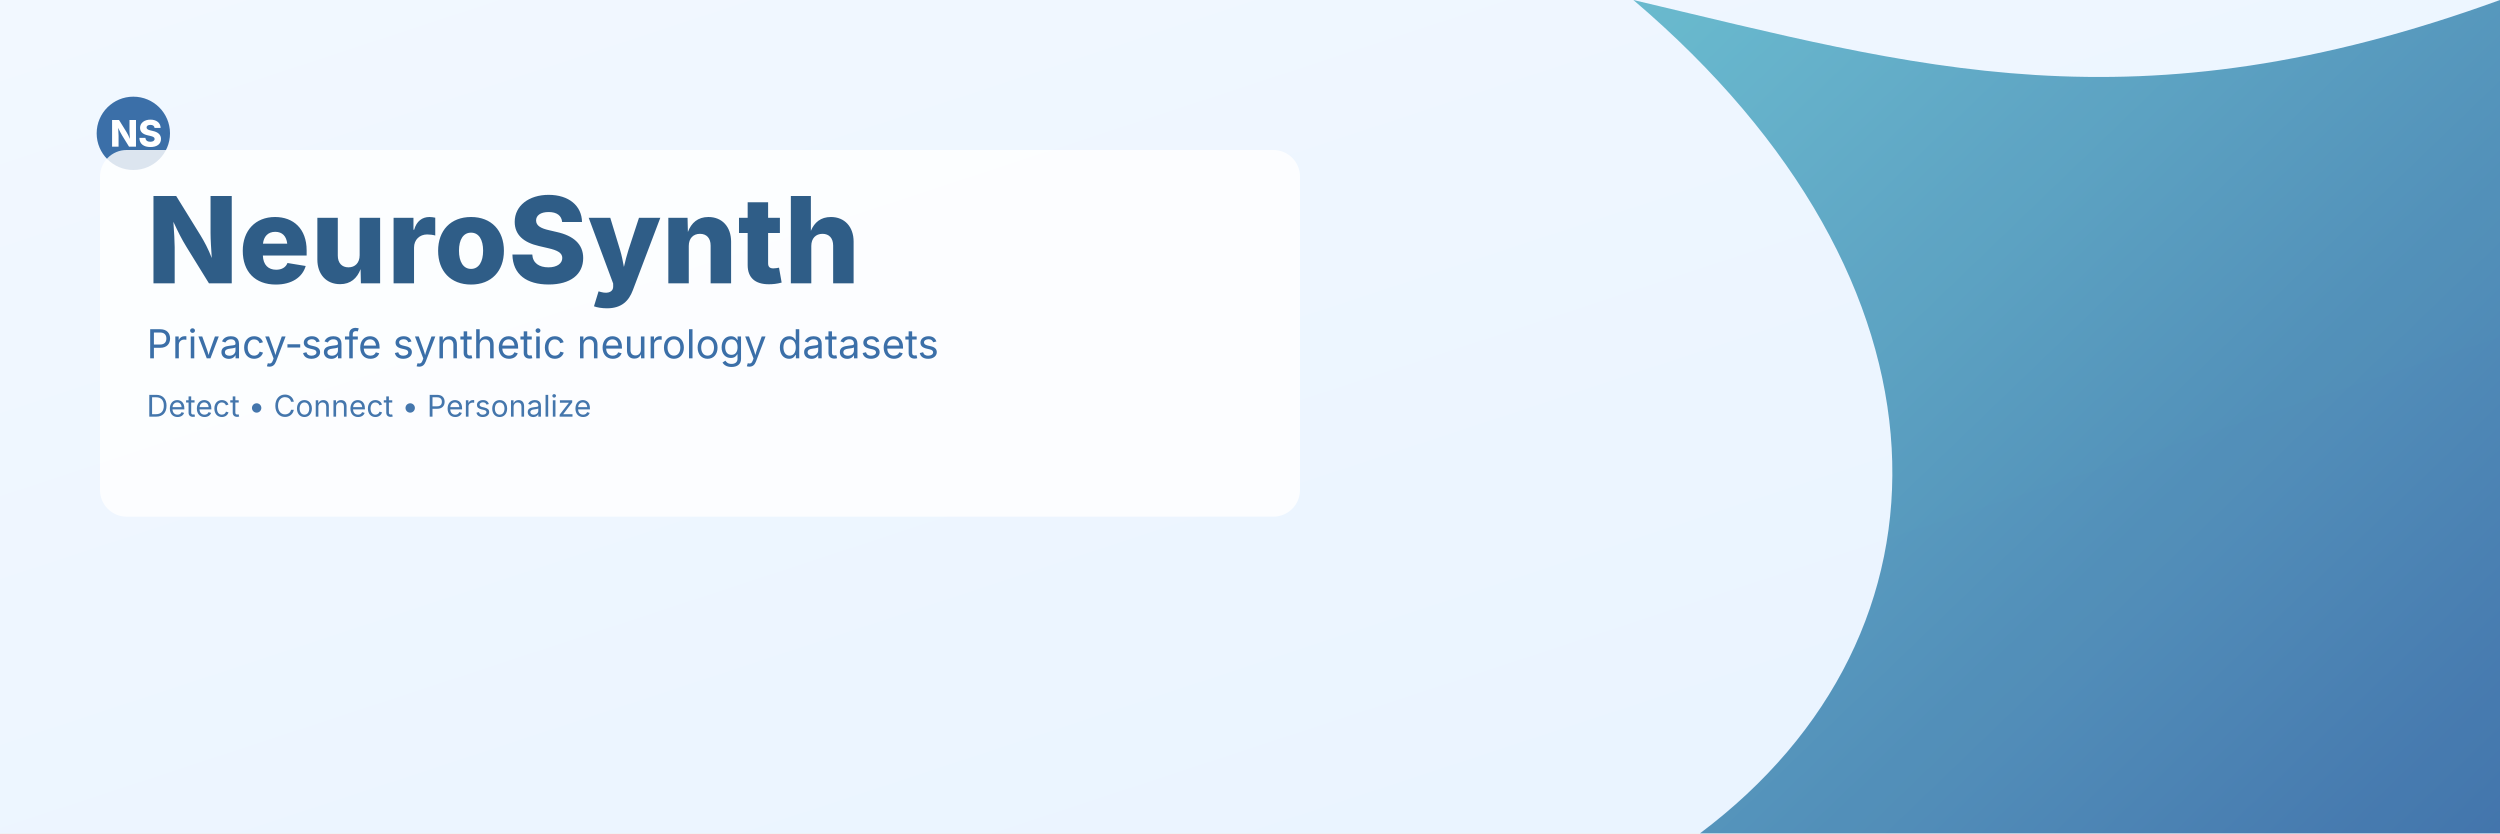
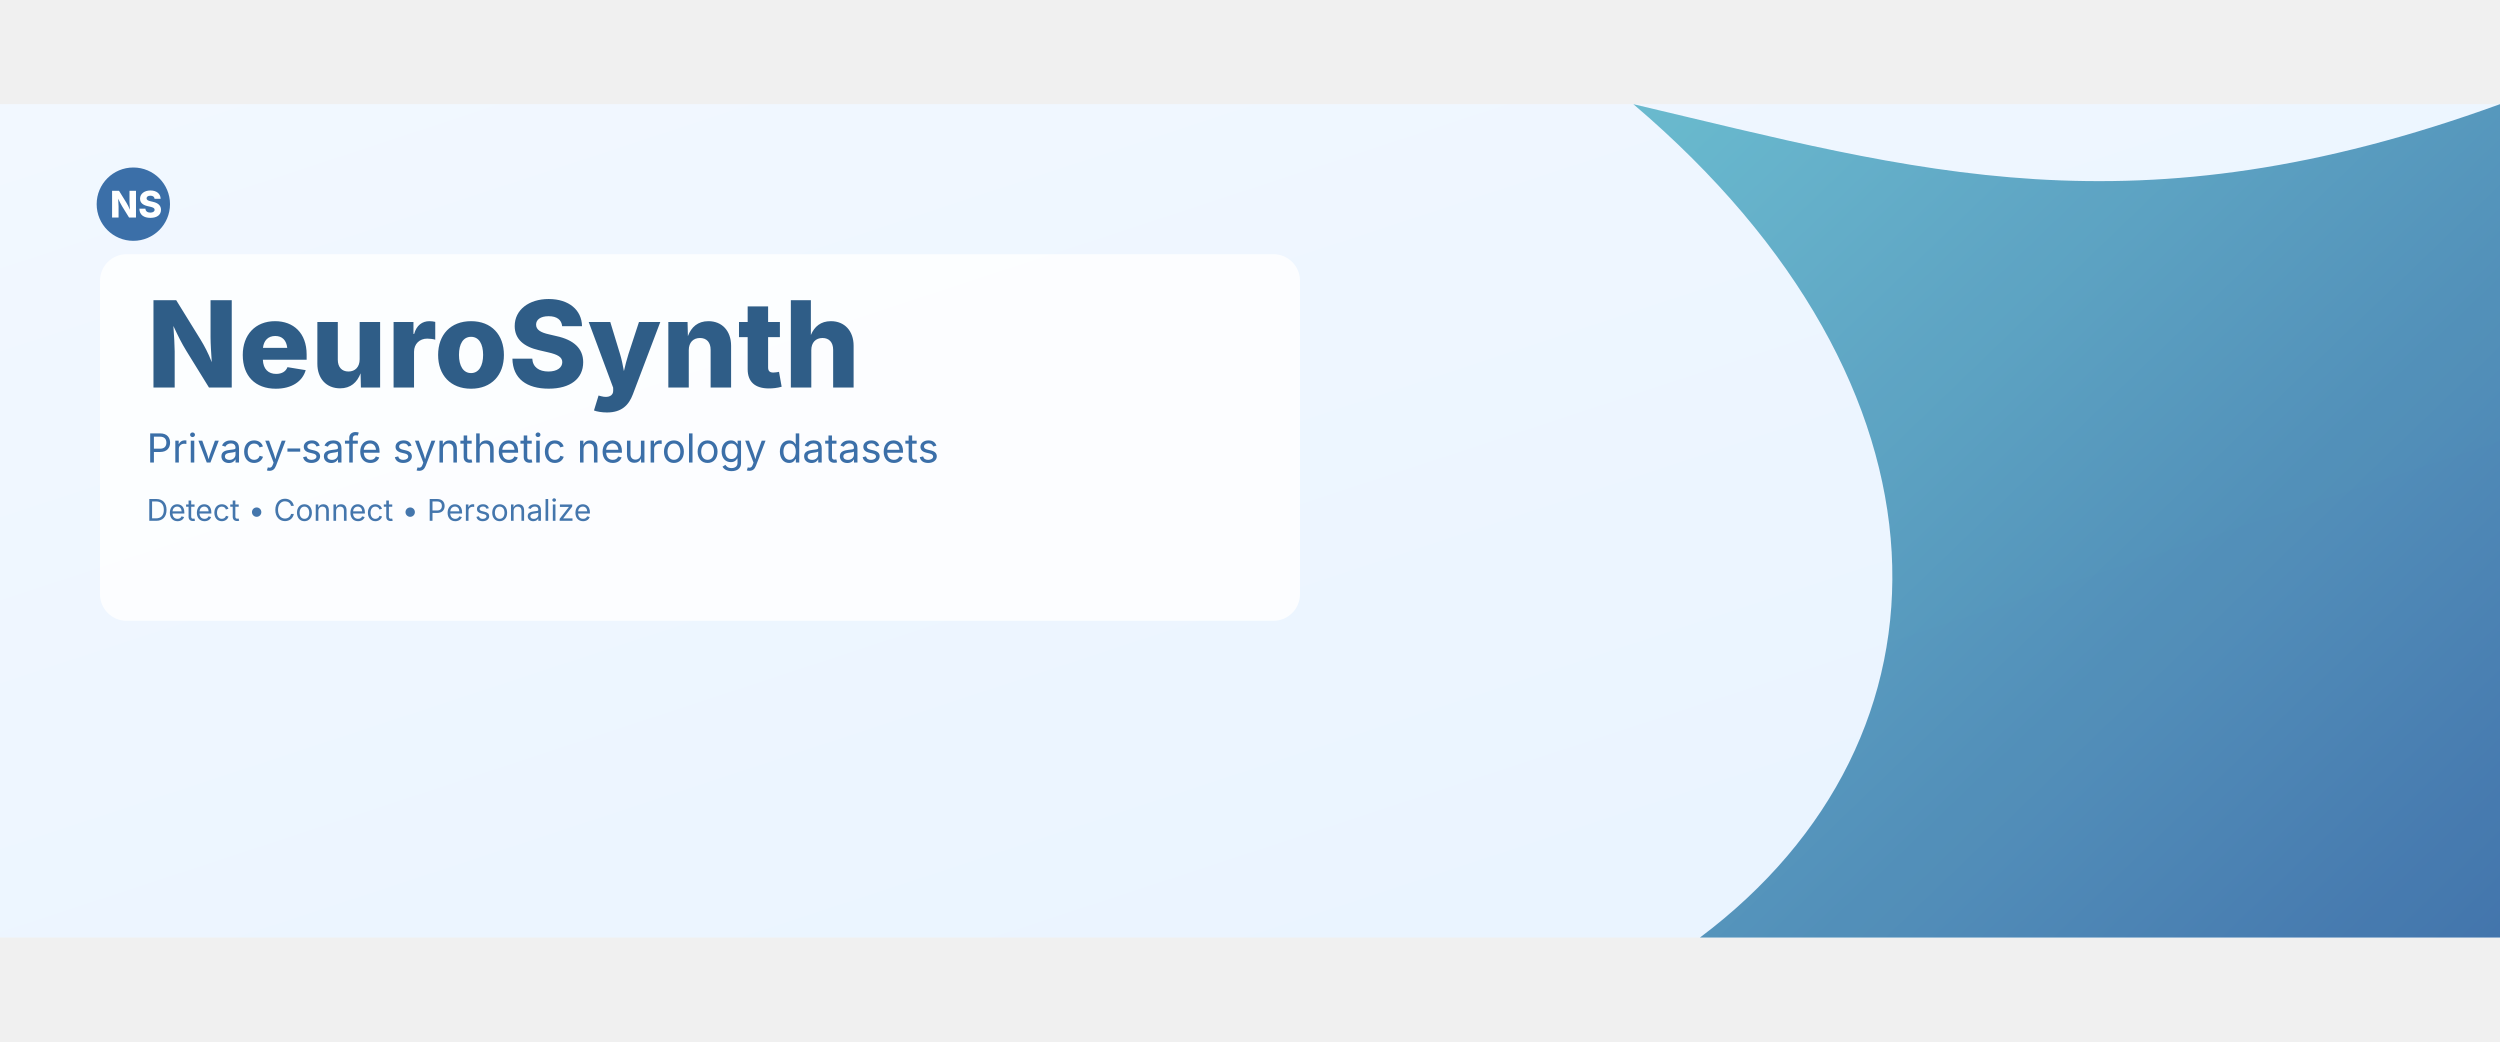
- <svg xmlns="http://www.w3.org/2000/svg" width="1500" height="500" viewBox="0 0 1500 500">
+ <svg xmlns="http://www.w3.org/2000/svg" width="1200" height="500" viewBox="0 0 1500 500">
  <defs>
    <linearGradient id="bg" x1="0" y1="0" x2="1" y2="1">
      <stop offset="0%" stop-color="#f2f8ff" />
      <stop offset="100%" stop-color="#e8f3ff" />
    </linearGradient>
    <linearGradient id="wave" x1="0" y1="0" x2="1" y2="1">
      <stop offset="0%" stop-color="#64b7cc" />
      <stop offset="100%" stop-color="#3b6fa8" />
    </linearGradient>
  </defs>
  <rect width="100%" height="100%" fill="url(#bg)" />
  <path d="M980,0 C1150,40 1280,80 1500,0 L1500,500 L1020,500 C1180,380 1180,170 980,0 Z" fill="url(#wave)" opacity="0.95" />
-   <g transform="translate(80,80)">
+   <g transform="translate(80,60)">
    <circle cx="0" cy="0" r="22" fill="#3b6fa8" />
    <text x="-14" y="8" font-family="Inter, Segoe UI, Arial, sans-serif" font-size="22" font-weight="800" fill="#ffffff">NS</text>
  </g>
  <g transform="translate(80,120)">
    <rect x="-20" y="-30" width="720" height="220" rx="16" fill="#ffffff" opacity="0.82" />
    <text x="8" y="50" font-family="Inter, Segoe UI, Arial, sans-serif" font-size="72" font-weight="800" fill="#2f5d87">NeuroSynth</text>
    <text x="8" y="95" font-family="Inter, Segoe UI, Arial, sans-serif" font-size="24" fill="#3b6fa8">Privacy‑safe synthetic neurology datasets</text>
    <text x="8" y="130" font-family="Inter, Segoe UI, Arial, sans-serif" font-size="18" fill="#3b6fa8" opacity="0.95">Detect • Connect • Personalize</text>
  </g>
</svg>
